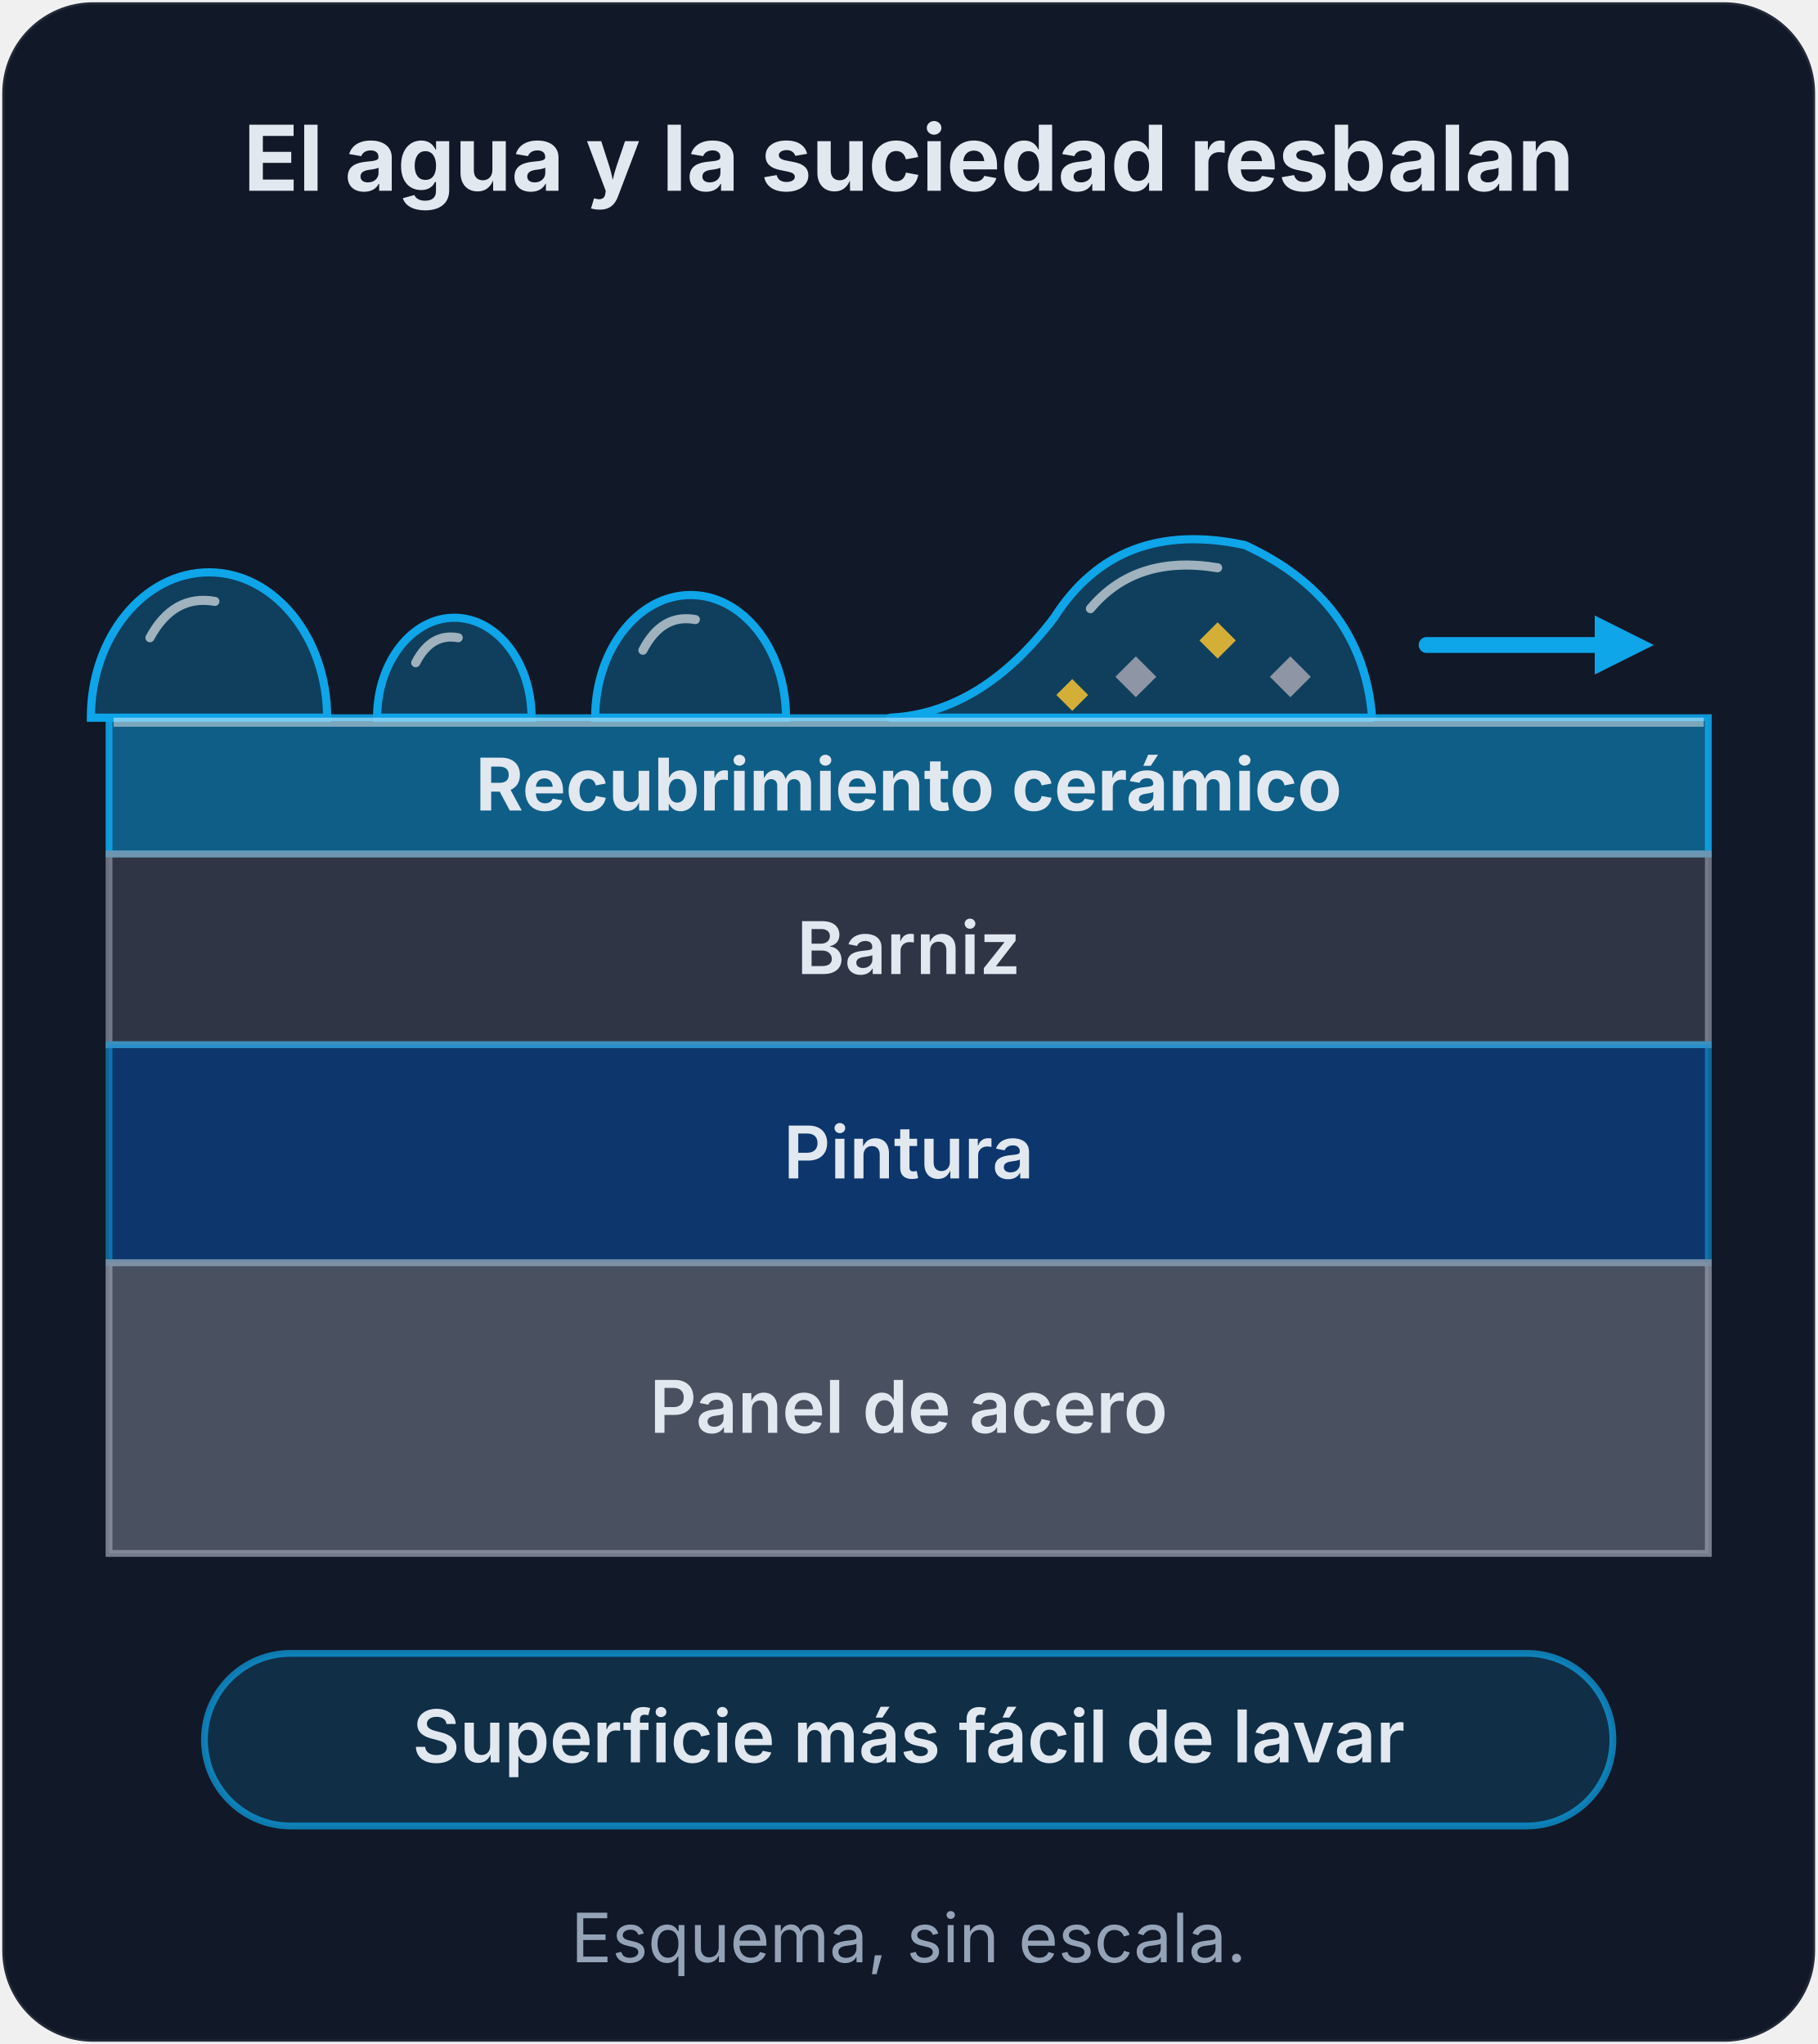
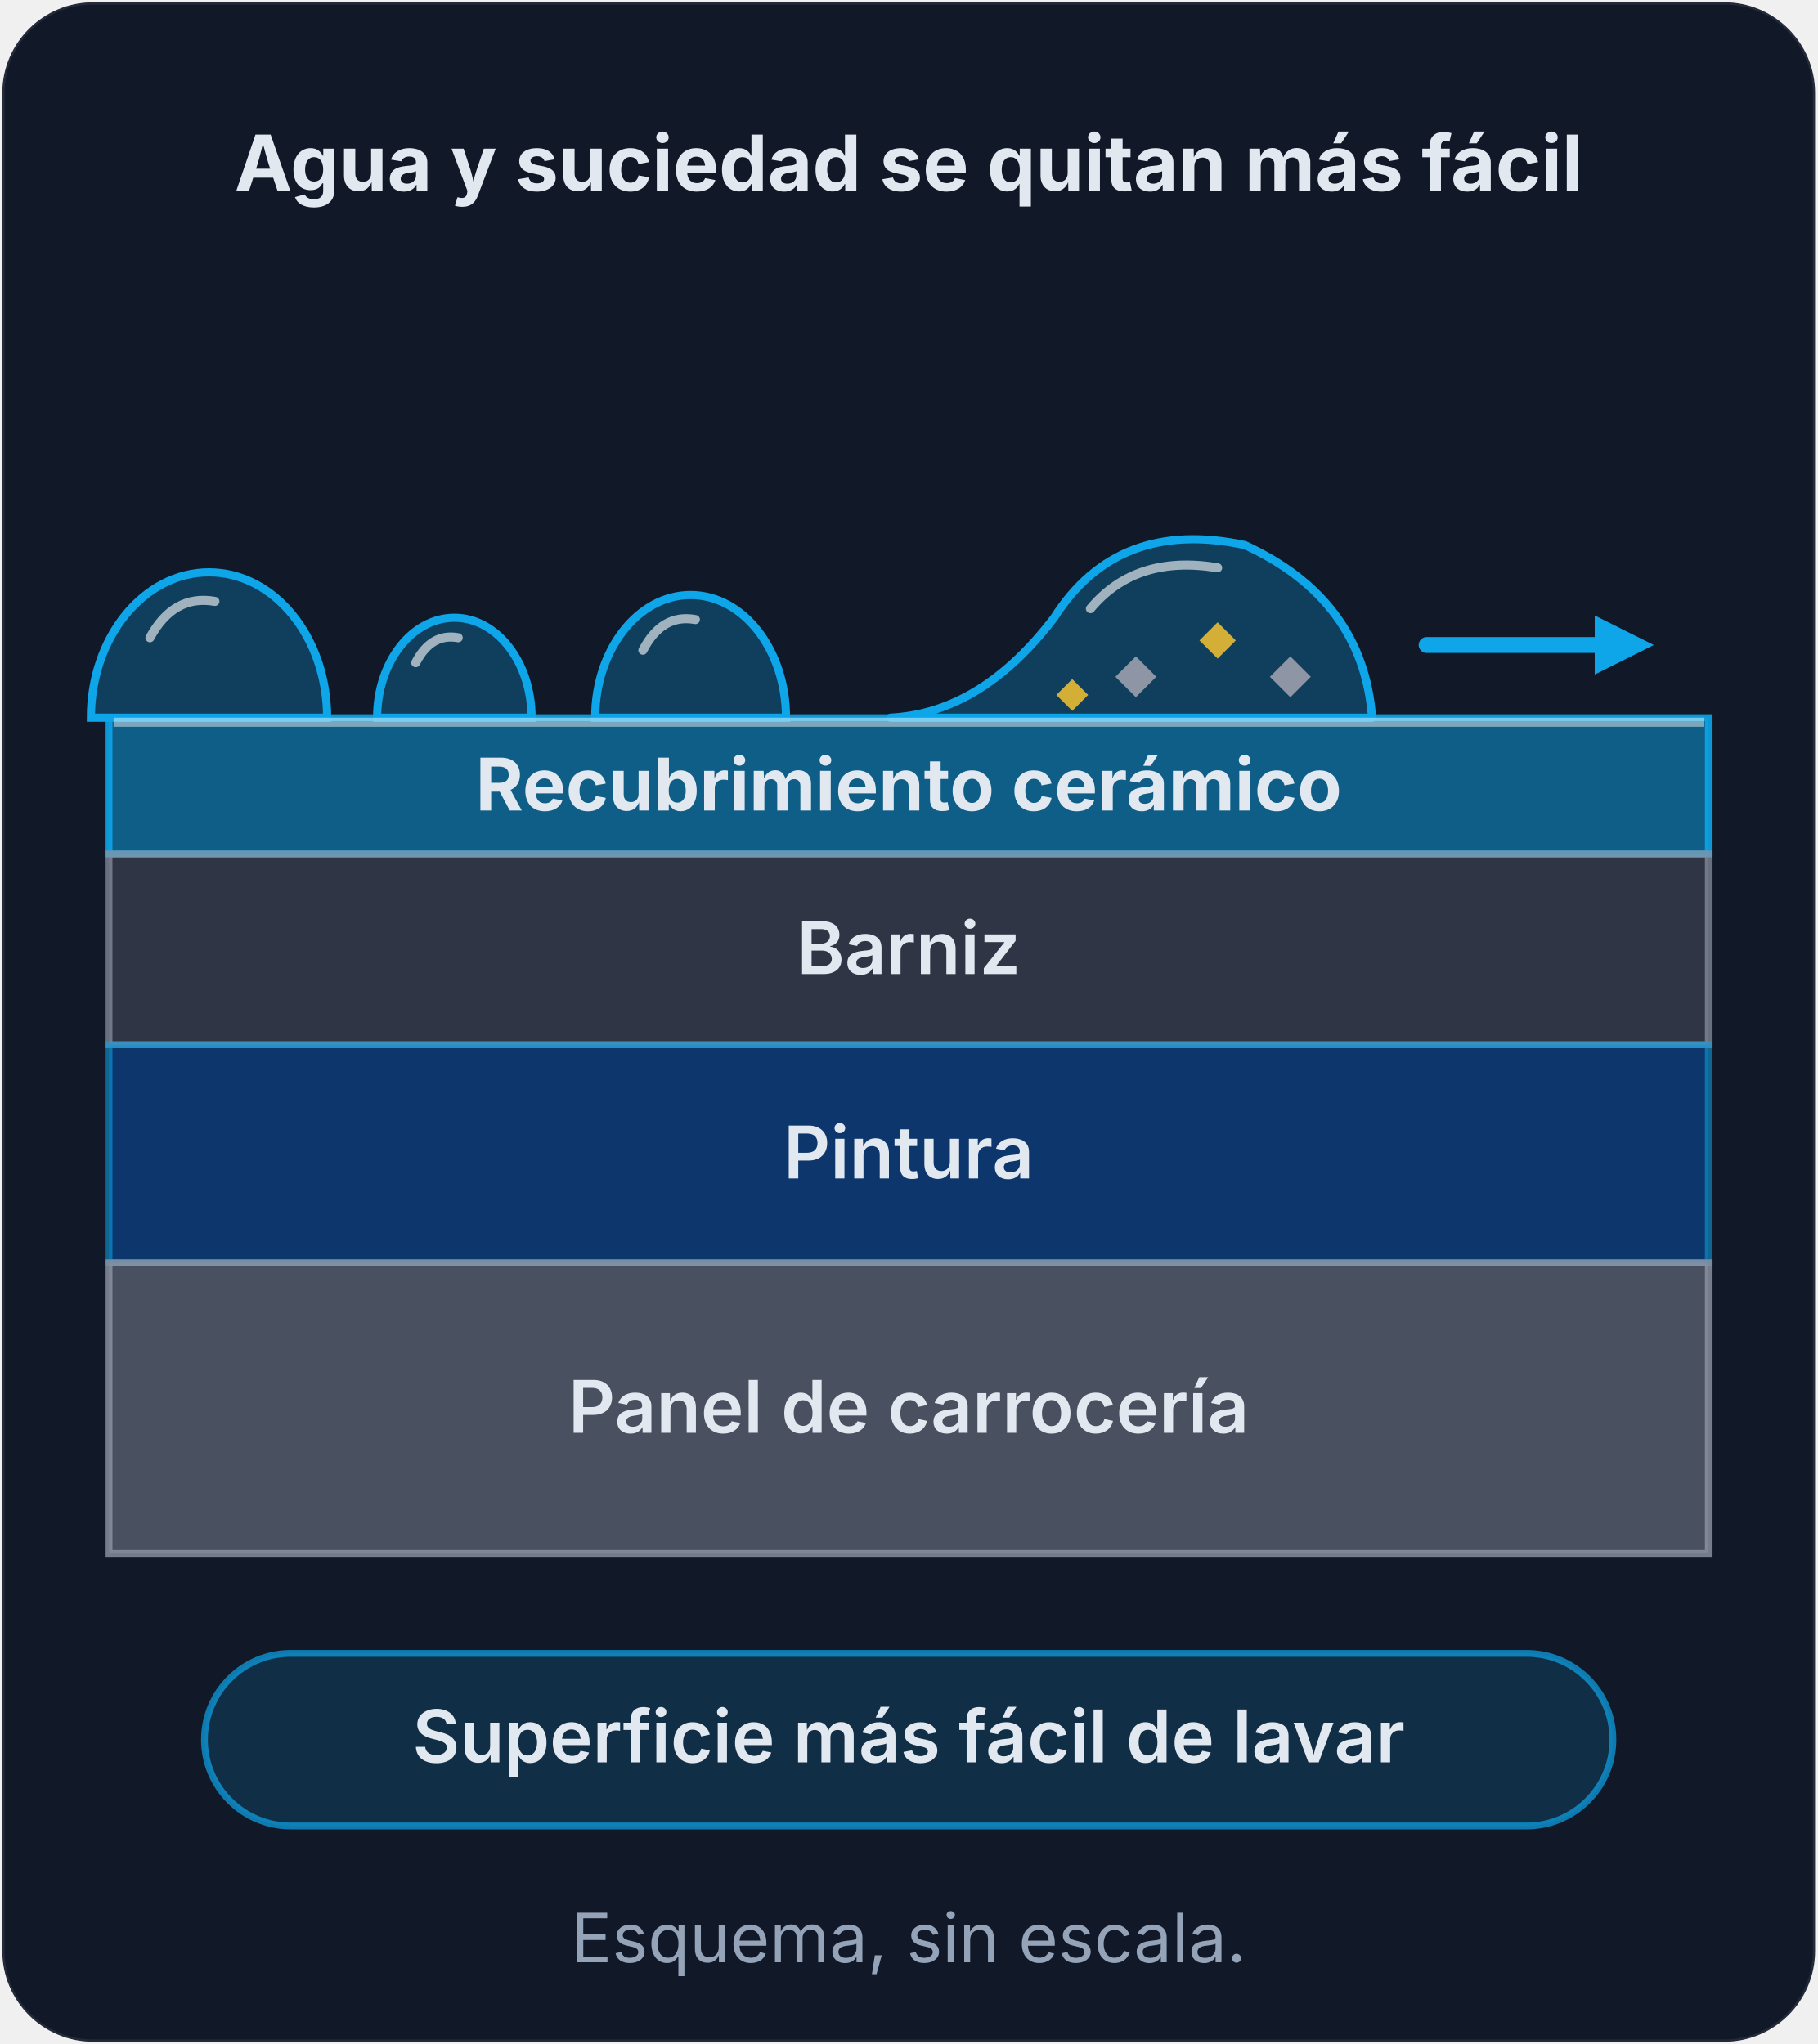
<svg xmlns="http://www.w3.org/2000/svg" viewBox="0 0 400 450" role="img" aria-labelledby="cer-es-t cer-es-d" lang="es" xml:lang="es" font-family="Outfit, Inter, system-ui, sans-serif">
  <rect x="0.5" y="0.5" width="399" height="449" rx="20" fill="var(--bg-card, #111827)" stroke="var(--border-dark, rgba(255,255,255,0.08))" />
-   <text x="200" y="42" font-size="20" font-weight="700" fill="var(--text-light, #e2e8f0)" text-anchor="middle">El agua y la suciedad resbalan</text>
+   <text x="200" y="42" font-size="17" font-weight="700" fill="var(--text-light, #e2e8f0)" text-anchor="middle">Agua y suciedad se quitan más fácil</text>
  <path d="M20 158 A26 32 0 0 1 72 158 Z" fill="var(--brand-blue, #0ea5e9)" fill-opacity="0.28" stroke="var(--brand-blue, #0ea5e9)" stroke-width="1.8" />
  <path d="M33 140.4 Q38.2 130.8 47.3 132.4" fill="none" stroke="#ffffff" stroke-opacity="0.6" stroke-width="2" stroke-linecap="round" />
  <path d="M83 158 A17 22 0 0 1 117 158 Z" fill="var(--brand-blue, #0ea5e9)" fill-opacity="0.28" stroke="var(--brand-blue, #0ea5e9)" stroke-width="1.8" />
  <path d="M91.5 145.9 Q94.9 139.3 100.85 140.4" fill="none" stroke="#ffffff" stroke-opacity="0.6" stroke-width="2" stroke-linecap="round" />
  <path d="M131 158 A21 27 0 0 1 173 158 Z" fill="var(--brand-blue, #0ea5e9)" fill-opacity="0.28" stroke="var(--brand-blue, #0ea5e9)" stroke-width="1.8" />
  <path d="M141.5 143.15 Q145.7 135.05 153.05 136.4" fill="none" stroke="#ffffff" stroke-opacity="0.6" stroke-width="2" stroke-linecap="round" />
  <path d="M196 158 Q216 157 232 136 Q246 114 274 120 Q300 132 302 158 Z" fill="var(--brand-blue, #0ea5e9)" fill-opacity="0.28" stroke="var(--brand-blue, #0ea5e9)" stroke-width="1.8" stroke-linejoin="round" />
  <path d="M240 134 Q250 122 268 125" fill="none" stroke="#ffffff" stroke-opacity="0.6" stroke-width="2" stroke-linecap="round" />
  <polygon points="250,144.5 254.5,149 250,153.5 245.5,149" fill="var(--titanium, #8e95a5)" />
  <polygon points="268,137 272,141 268,145 264,141" fill="var(--apex-amber, #D4AF37)" />
  <polygon points="284,144.5 288.5,149 284,153.5 279.5,149" fill="var(--titanium, #8e95a5)" />
  <polygon points="236,149.5 239.5,153 236,156.5 232.5,153" fill="var(--apex-amber, #D4AF37)" />
  <line x1="314" y1="142" x2="352.95" y2="142" stroke="var(--brand-blue, #0ea5e9)" stroke-width="3.5" stroke-linecap="round" />
  <polygon points="364,142 351,148.5 351,135.5" fill="var(--brand-blue, #0ea5e9)" />
  <rect x="24" y="158" width="352" height="30" fill="var(--brand-blue, #0ea5e9)" fill-opacity="0.5" stroke="var(--brand-blue, #0ea5e9)" stroke-opacity="0.9" stroke-width="1.5" />
  <line x1="25" y1="159" x2="375" y2="159" stroke="#ffffff" stroke-opacity="0.45" stroke-width="2" />
  <text x="200" y="178.44" font-size="16" font-weight="700" fill="var(--text-light, #e2e8f0)" text-anchor="middle">Recubrimiento cerámico</text>
  <rect x="24" y="188" width="352" height="42" fill="var(--titanium, #8e95a5)" fill-opacity="0.24" stroke="var(--titanium, #8e95a5)" stroke-opacity="0.7" stroke-width="1.5" />
  <text x="200" y="214.44" font-size="16" font-weight="600" fill="var(--text-light, #e2e8f0)" text-anchor="middle">Barniz</text>
  <rect x="24" y="230" width="352" height="48" fill="var(--brand-blue-deep, #0077ff)" fill-opacity="0.32" stroke="var(--brand-blue, #0ea5e9)" stroke-opacity="0.55" stroke-width="1.5" />
  <text x="200" y="259.44" font-size="16" font-weight="600" fill="var(--text-light, #e2e8f0)" text-anchor="middle">Pintura</text>
  <rect x="24" y="278" width="352" height="64" fill="var(--titanium, #8e95a5)" fill-opacity="0.45" stroke="var(--titanium, #8e95a5)" stroke-opacity="0.8" stroke-width="1.5" />
-   <text x="200" y="315.44" font-size="16" font-weight="600" fill="var(--text-light, #e2e8f0)" text-anchor="middle">Panel de acero</text>
+   <text x="200" y="315.44" font-size="16" font-weight="600" fill="var(--text-light, #e2e8f0)" text-anchor="middle">Panel de carrocería</text>
  <rect x="45" y="364" width="310" height="38" rx="19" fill="var(--brand-blue, #0ea5e9)" fill-opacity="0.16" stroke="var(--brand-blue, #0ea5e9)" stroke-opacity="0.7" stroke-width="1.5" />
  <text x="200" y="388" font-size="16" font-weight="600" fill="var(--text-light, #e2e8f0)" text-anchor="middle">Superficie más fácil de lavar</text>
  <text x="200" y="432" font-size="15" font-weight="400" fill="var(--text-muted, #94a3b8)" text-anchor="middle">Esquema, sin escala.</text>
</svg>
